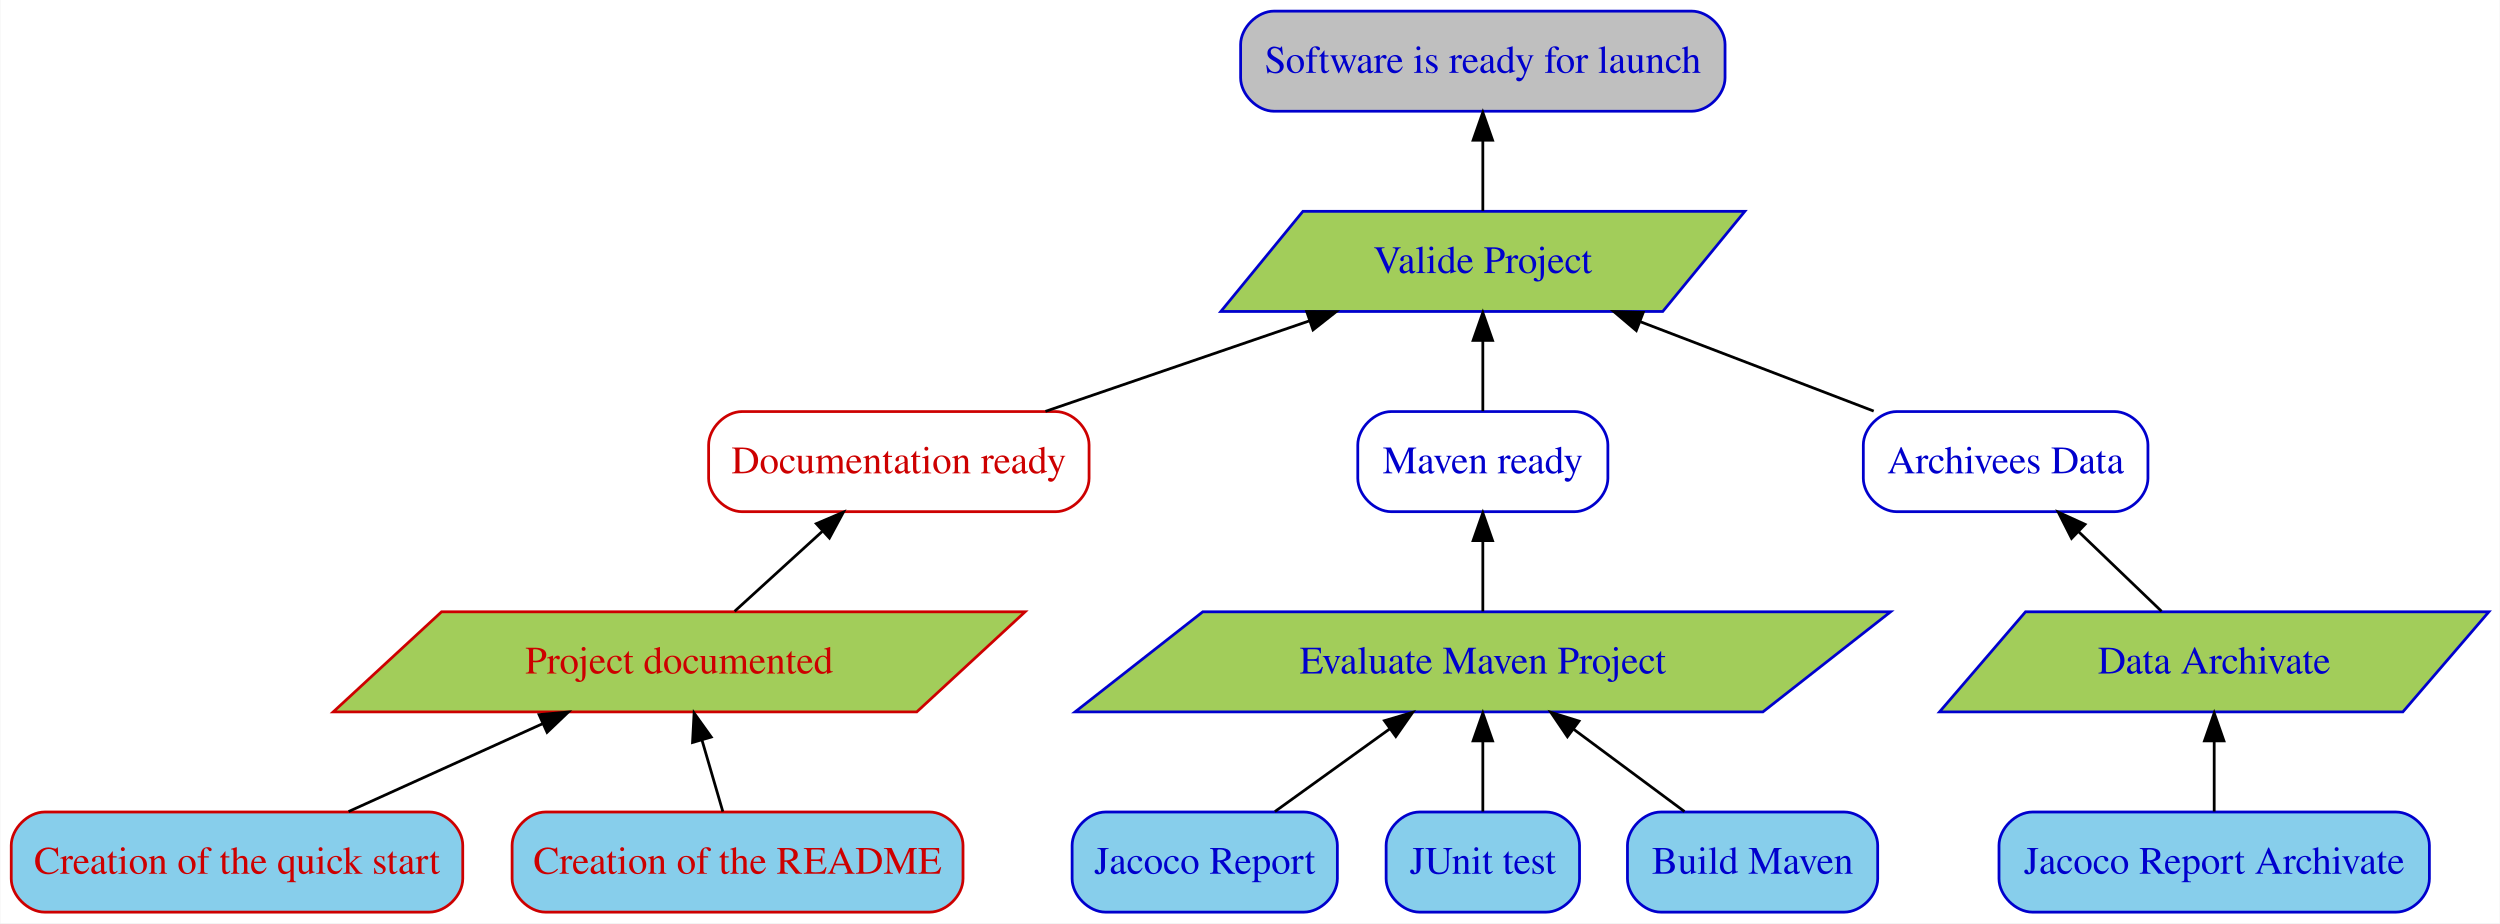
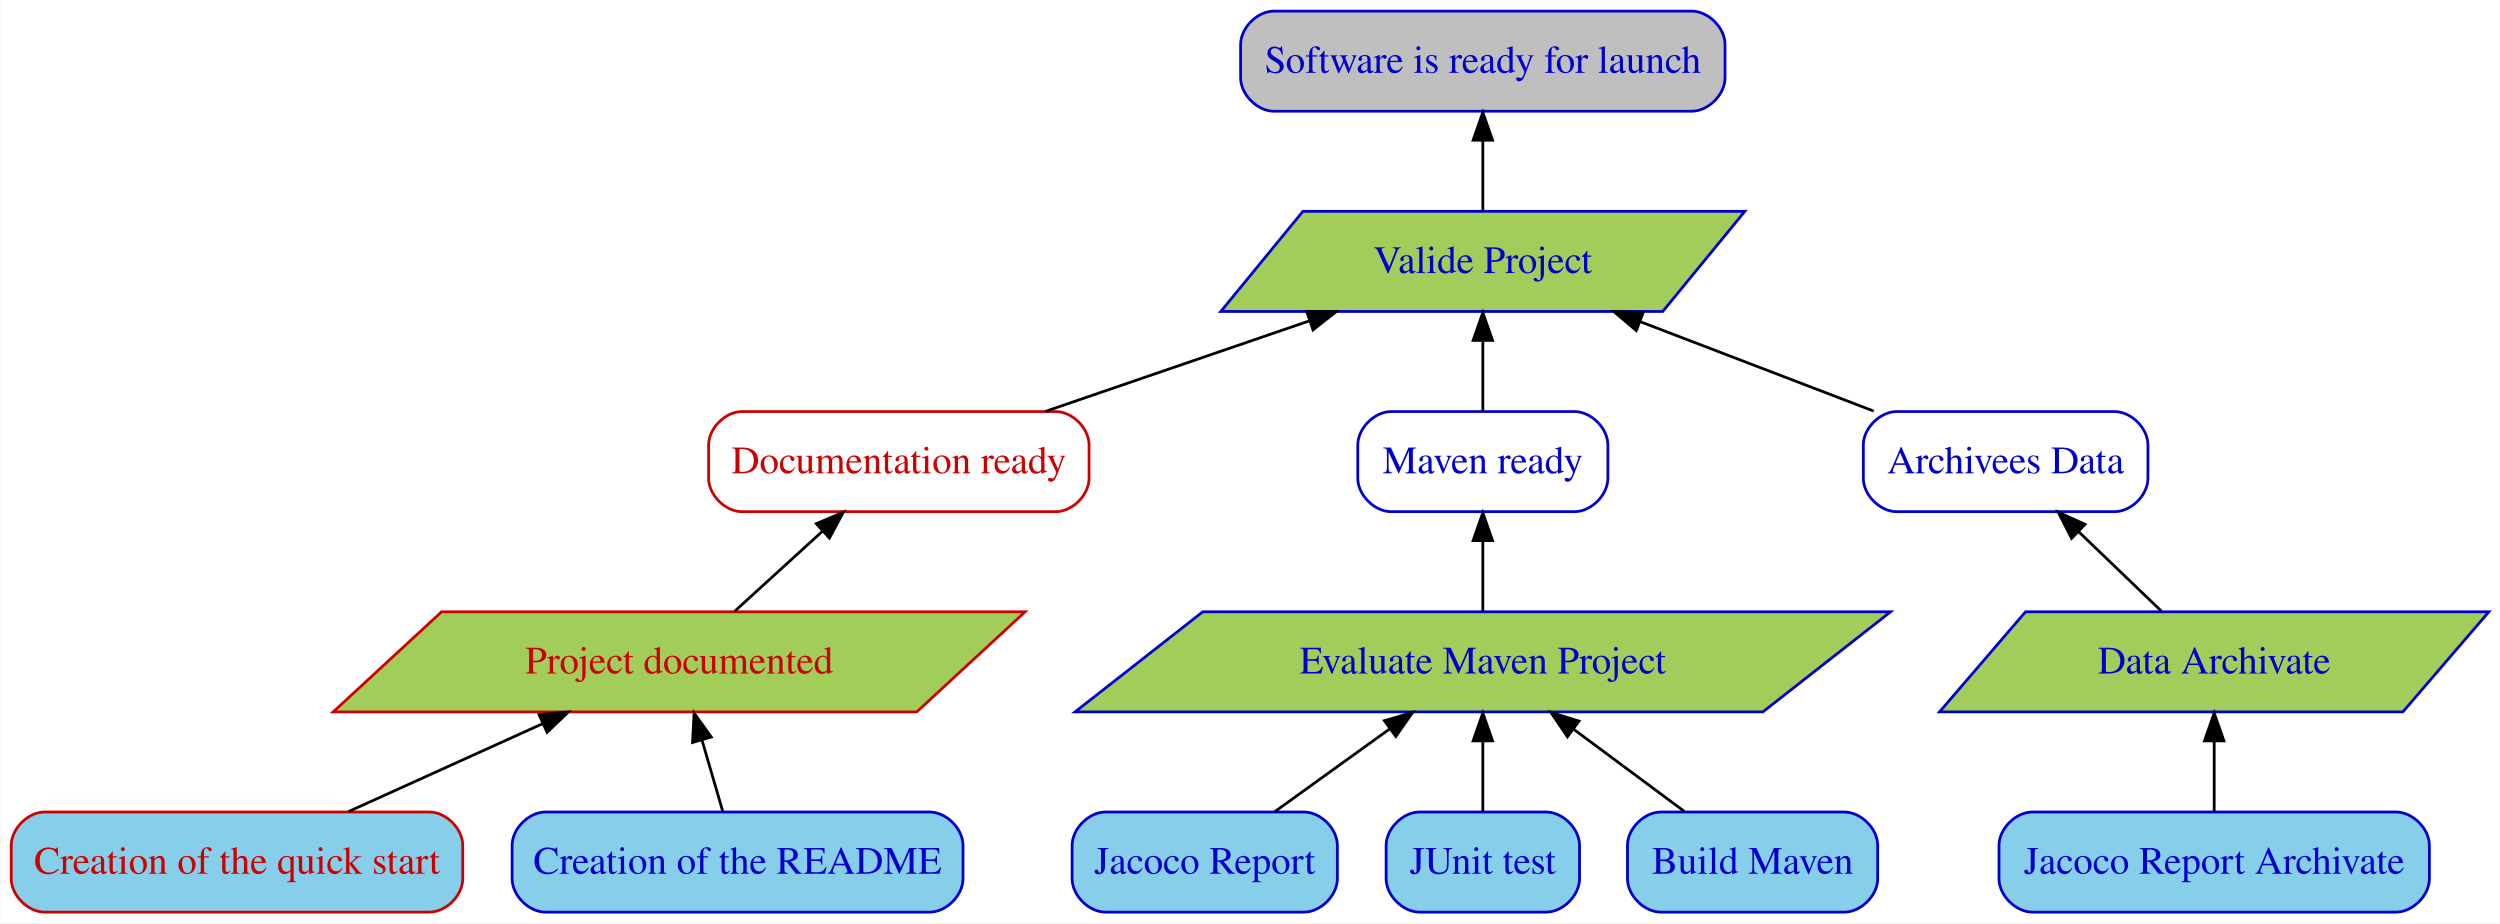
<svg xmlns="http://www.w3.org/2000/svg" width="899px" height="332px" viewBox="0.00 0.00 898.73 332.00">
  <g id="graph0" class="graph" transform="scale(1.0 1.0) rotate(0) translate(4 328)">
    <polygon fill="#ffffff" stroke="transparent" points="-4,4 -4,-328 894.731,-328 894.731,4 -4,4" />
    <g id="node1" class="node">
      <path fill="transparent" stroke="#0000cd" d="M756.263,-180C756.263,-180 677.917,-180 677.917,-180 671.917,-180 665.917,-174 665.917,-168 665.917,-168 665.917,-156 665.917,-156 665.917,-150 671.917,-144 677.917,-144 677.917,-144 756.263,-144 756.263,-144 762.263,-144 768.263,-150 768.263,-156 768.263,-156 768.263,-168 768.263,-168 768.263,-174 762.263,-180 756.263,-180" />
      <text text-anchor="middle" x="717.09" y="-157.8" font-family="Times,serif" font-size="14.00" fill="#0000cd">Archivees Data</text>
    </g>
    <g id="node2" class="node">
      <polygon fill="#a2cd5a" stroke="#0000cd" points="623.304,-252 464.386,-252 434.876,-216 593.793,-216 623.304,-252" />
      <text text-anchor="middle" x="529.09" y="-229.8" font-family="Times,serif" font-size="14.00" fill="#0000cd">Valide Project</text>
    </g>
    <g id="edge1" class="edge">
      <path fill="none" stroke="#000000" d="M669.649,-180.169C644.17,-189.927 612.585,-202.023 585.814,-212.276" />
      <polygon fill="#000000" stroke="#000000" points="584.276,-209.117 576.189,-215.962 586.779,-215.654 584.276,-209.117" />
    </g>
    <g id="node3" class="node">
      <path fill="#bfbfbf" stroke="#0000cd" d="M604.187,-324C604.187,-324 453.993,-324 453.993,-324 447.993,-324 441.993,-318 441.993,-312 441.993,-312 441.993,-300 441.993,-300 441.993,-294 447.993,-288 453.993,-288 453.993,-288 604.187,-288 604.187,-288 610.187,-288 616.187,-294 616.187,-300 616.187,-300 616.187,-312 616.187,-312 616.187,-318 610.187,-324 604.187,-324" />
      <text text-anchor="middle" x="529.09" y="-301.8" font-family="Times,serif" font-size="14.00" fill="#0000cd">Software is ready for launch</text>
    </g>
    <g id="edge2" class="edge">
      <path fill="none" stroke="#000000" d="M529.09,-252.169C529.09,-259.869 529.09,-269.026 529.09,-277.583" />
      <polygon fill="#000000" stroke="#000000" points="525.59,-277.587 529.09,-287.587 532.59,-277.587 525.59,-277.587" />
    </g>
    <g id="node4" class="node">
      <path fill="#87ceeb" stroke="#cd0000" d="M150.269,-36C150.269,-36 11.91,-36 11.91,-36 5.91,-36 -.09,-30 -.09,-24 -.09,-24 -.09,-12 -.09,-12 -.09,-6 5.91,0 11.91,0 11.91,0 150.269,0 150.269,0 156.269,0 162.269,-6 162.269,-12 162.269,-12 162.269,-24 162.269,-24 162.269,-30 156.269,-36 150.269,-36" />
      <text text-anchor="middle" x="81.09" y="-13.8" font-family="Times,serif" font-size="14.00" fill="#cd0000">Creation of the quick start</text>
    </g>
    <g id="node5" class="node">
      <polygon fill="#a2cd5a" stroke="#cd0000" points="364.495,-108 154.651,-108 115.684,-72 325.528,-72 364.495,-108" />
      <text text-anchor="middle" x="240.09" y="-85.8" font-family="Times,serif" font-size="14.00" fill="#cd0000">Project documented</text>
    </g>
    <g id="edge3" class="edge">
      <path fill="none" stroke="#000000" d="M121.212,-36.169C142.383,-45.755 168.538,-57.599 190.92,-67.734" />
      <polygon fill="#000000" stroke="#000000" points="189.703,-71.025 200.256,-71.962 192.59,-64.648 189.703,-71.025" />
    </g>
    <g id="node6" class="node">
      <path fill="transparent" stroke="#cd0000" d="M375.492,-180C375.492,-180 262.687,-180 262.687,-180 256.687,-180 250.687,-174 250.687,-168 250.687,-168 250.687,-156 250.687,-156 250.687,-150 256.687,-144 262.687,-144 262.687,-144 375.492,-144 375.492,-144 381.492,-144 387.492,-150 387.492,-156 387.492,-156 387.492,-168 387.492,-168 387.492,-174 381.492,-180 375.492,-180" />
      <text text-anchor="middle" x="319.09" y="-157.8" font-family="Times,serif" font-size="14.00" fill="#cd0000">Documentation ready</text>
    </g>
    <g id="edge4" class="edge">
      <path fill="none" stroke="#000000" d="M260.025,-108.169C269.568,-116.866 281.15,-127.422 291.52,-136.874" />
      <polygon fill="#000000" stroke="#000000" points="289.413,-139.688 299.161,-143.837 294.128,-134.514 289.413,-139.688" />
    </g>
    <g id="edge5" class="edge">
      <path fill="none" stroke="#000000" d="M371.811,-180.076C400.644,-189.961 436.538,-202.268 466.753,-212.627" />
      <polygon fill="#000000" stroke="#000000" points="465.753,-215.984 476.347,-215.917 468.023,-209.363 465.753,-215.984" />
    </g>
    <g id="node7" class="node">
      <path fill="#87ceeb" stroke="#0000cd" d="M464.781,-36C464.781,-36 393.399,-36 393.399,-36 387.399,-36 381.399,-30 381.399,-24 381.399,-24 381.399,-12 381.399,-12 381.399,-6 387.399,0 393.399,0 393.399,0 464.781,0 464.781,0 470.781,0 476.781,-6 476.781,-12 476.781,-12 476.781,-24 476.781,-24 476.781,-30 470.781,-36 464.781,-36" />
      <text text-anchor="middle" x="429.09" y="-13.8" font-family="Times,serif" font-size="14.00" fill="#0000cd">Jacoco Report</text>
    </g>
    <g id="node8" class="node">
      <polygon fill="#a2cd5a" stroke="#0000cd" points="675.725,-108 428.385,-108 382.455,-72 629.795,-72 675.725,-108" />
      <text text-anchor="middle" x="529.09" y="-85.8" font-family="Times,serif" font-size="14.00" fill="#0000cd">Evaluate Maven Project</text>
    </g>
    <g id="edge6" class="edge">
      <path fill="none" stroke="#000000" d="M454.324,-36.169C466.878,-45.207 482.218,-56.252 495.729,-65.98" />
      <polygon fill="#000000" stroke="#000000" points="493.703,-68.835 503.864,-71.837 497.793,-63.154 493.703,-68.835" />
    </g>
    <g id="node9" class="node">
      <path fill="transparent" stroke="#0000cd" d="M562.055,-180C562.055,-180 496.125,-180 496.125,-180 490.125,-180 484.125,-174 484.125,-168 484.125,-168 484.125,-156 484.125,-156 484.125,-150 490.125,-144 496.125,-144 496.125,-144 562.055,-144 562.055,-144 568.055,-144 574.055,-150 574.055,-156 574.055,-156 574.055,-168 574.055,-168 574.055,-174 568.055,-180 562.055,-180" />
      <text text-anchor="middle" x="529.09" y="-157.8" font-family="Times,serif" font-size="14.00" fill="#0000cd">Maven ready</text>
    </g>
    <g id="edge7" class="edge">
      <path fill="none" stroke="#000000" d="M529.09,-108.169C529.09,-115.869 529.09,-125.026 529.09,-133.583" />
      <polygon fill="#000000" stroke="#000000" points="525.59,-133.587 529.09,-143.587 532.59,-133.587 525.59,-133.587" />
    </g>
    <g id="edge8" class="edge">
      <path fill="none" stroke="#000000" d="M529.09,-180.169C529.09,-187.869 529.09,-197.026 529.09,-205.583" />
      <polygon fill="#000000" stroke="#000000" points="525.59,-205.587 529.09,-215.587 532.59,-205.587 525.59,-205.587" />
    </g>
    <g id="node10" class="node">
      <path fill="#87ceeb" stroke="#0000cd" d="M551.863,-36C551.863,-36 506.317,-36 506.317,-36 500.317,-36 494.317,-30 494.317,-24 494.317,-24 494.317,-12 494.317,-12 494.317,-6 500.317,0 506.317,0 506.317,0 551.863,0 551.863,0 557.863,0 563.863,-6 563.863,-12 563.863,-12 563.863,-24 563.863,-24 563.863,-30 557.863,-36 551.863,-36" />
      <text text-anchor="middle" x="529.09" y="-13.8" font-family="Times,serif" font-size="14.00" fill="#0000cd">JUnit test</text>
    </g>
    <g id="edge9" class="edge">
      <path fill="none" stroke="#000000" d="M529.09,-36.169C529.09,-43.869 529.09,-53.026 529.09,-61.583" />
      <polygon fill="#000000" stroke="#000000" points="525.59,-61.587 529.09,-71.587 532.59,-61.587 525.59,-61.587" />
    </g>
    <g id="node11" class="node">
      <path fill="#87ceeb" stroke="#0000cd" d="M659.083,-36C659.083,-36 593.097,-36 593.097,-36 587.097,-36 581.097,-30 581.097,-24 581.097,-24 581.097,-12 581.097,-12 581.097,-6 587.097,0 593.097,0 593.097,0 659.083,0 659.083,0 665.083,0 671.083,-6 671.083,-12 671.083,-12 671.083,-24 671.083,-24 671.083,-30 665.083,-36 659.083,-36" />
      <text text-anchor="middle" x="626.09" y="-13.8" font-family="Times,serif" font-size="14.00" fill="#0000cd">Build Maven</text>
    </g>
    <g id="edge10" class="edge">
      <path fill="none" stroke="#000000" d="M601.613,-36.169C589.55,-45.122 574.836,-56.044 561.821,-65.704" />
      <polygon fill="#000000" stroke="#000000" points="559.503,-63.066 553.559,-71.837 563.675,-68.687 559.503,-63.066" />
    </g>
    <g id="node12" class="node">
      <path fill="#87ceeb" stroke="#0000cd" d="M857.473,-36C857.473,-36 726.706,-36 726.706,-36 720.706,-36 714.706,-30 714.706,-24 714.706,-24 714.706,-12 714.706,-12 714.706,-6 720.706,0 726.706,0 726.706,0 857.473,0 857.473,0 863.473,0 869.473,-6 869.473,-12 869.473,-12 869.473,-24 869.473,-24 869.473,-30 863.473,-36 857.473,-36" />
      <text text-anchor="middle" x="792.09" y="-13.8" font-family="Times,serif" font-size="14.00" fill="#0000cd">Jacoco Report Archivate</text>
    </g>
    <g id="node13" class="node">
      <polygon fill="#a2cd5a" stroke="#0000cd" points="890.872,-108 724.249,-108 693.308,-72 859.931,-72 890.872,-108" />
      <text text-anchor="middle" x="792.09" y="-85.8" font-family="Times,serif" font-size="14.00" fill="#0000cd">Data Archivate</text>
    </g>
    <g id="edge11" class="edge">
      <path fill="none" stroke="#000000" d="M792.09,-36.169C792.09,-43.869 792.09,-53.026 792.09,-61.583" />
      <polygon fill="#000000" stroke="#000000" points="788.59,-61.587 792.09,-71.587 795.59,-61.587 788.59,-61.587" />
    </g>
    <g id="edge12" class="edge">
      <path fill="none" stroke="#000000" d="M773.164,-108.169C764.104,-116.866 753.109,-127.422 743.263,-136.874" />
      <polygon fill="#000000" stroke="#000000" points="740.799,-134.387 736.009,-143.837 745.647,-139.437 740.799,-134.387" />
    </g>
    <g id="node14" class="node">
-       <path fill="#87ceeb" stroke="#cd0000" d="M330.163,-36C330.163,-36 192.016,-36 192.016,-36 186.016,-36 180.016,-30 180.016,-24 180.016,-24 180.016,-12 180.016,-12 180.016,-6 186.016,0 192.016,0 192.016,0 330.163,0 330.163,0 336.163,0 342.163,-6 342.163,-12 342.163,-12 342.163,-24 342.163,-24 342.163,-30 336.163,-36 330.163,-36" />
-       <text text-anchor="middle" x="261.09" y="-13.8" font-family="Times,serif" font-size="14.00" fill="#cd0000">Creation of the README</text>
+       <path fill="#87ceeb" stroke="#0000cd" d="M330.163,-36C330.163,-36 192.016,-36 192.016,-36 186.016,-36 180.016,-30 180.016,-24 180.016,-24 180.016,-12 180.016,-12 180.016,-6 186.016,0 192.016,0 192.016,0 330.163,0 330.163,0 336.163,0 342.163,-6 342.163,-12 342.163,-12 342.163,-24 342.163,-24 342.163,-30 336.163,-36 330.163,-36" />
+       <text text-anchor="middle" x="261.09" y="-13.8" font-family="Times,serif" font-size="14.00" fill="#0000cd">Creation of the README</text>
    </g>
    <g id="edge13" class="edge">
      <path fill="none" stroke="#000000" d="M255.791,-36.169C253.52,-43.954 250.815,-53.227 248.296,-61.865" />
      <polygon fill="#000000" stroke="#000000" points="244.9,-61.007 245.46,-71.587 251.62,-62.967 244.9,-61.007" />
    </g>
  </g>
</svg>
